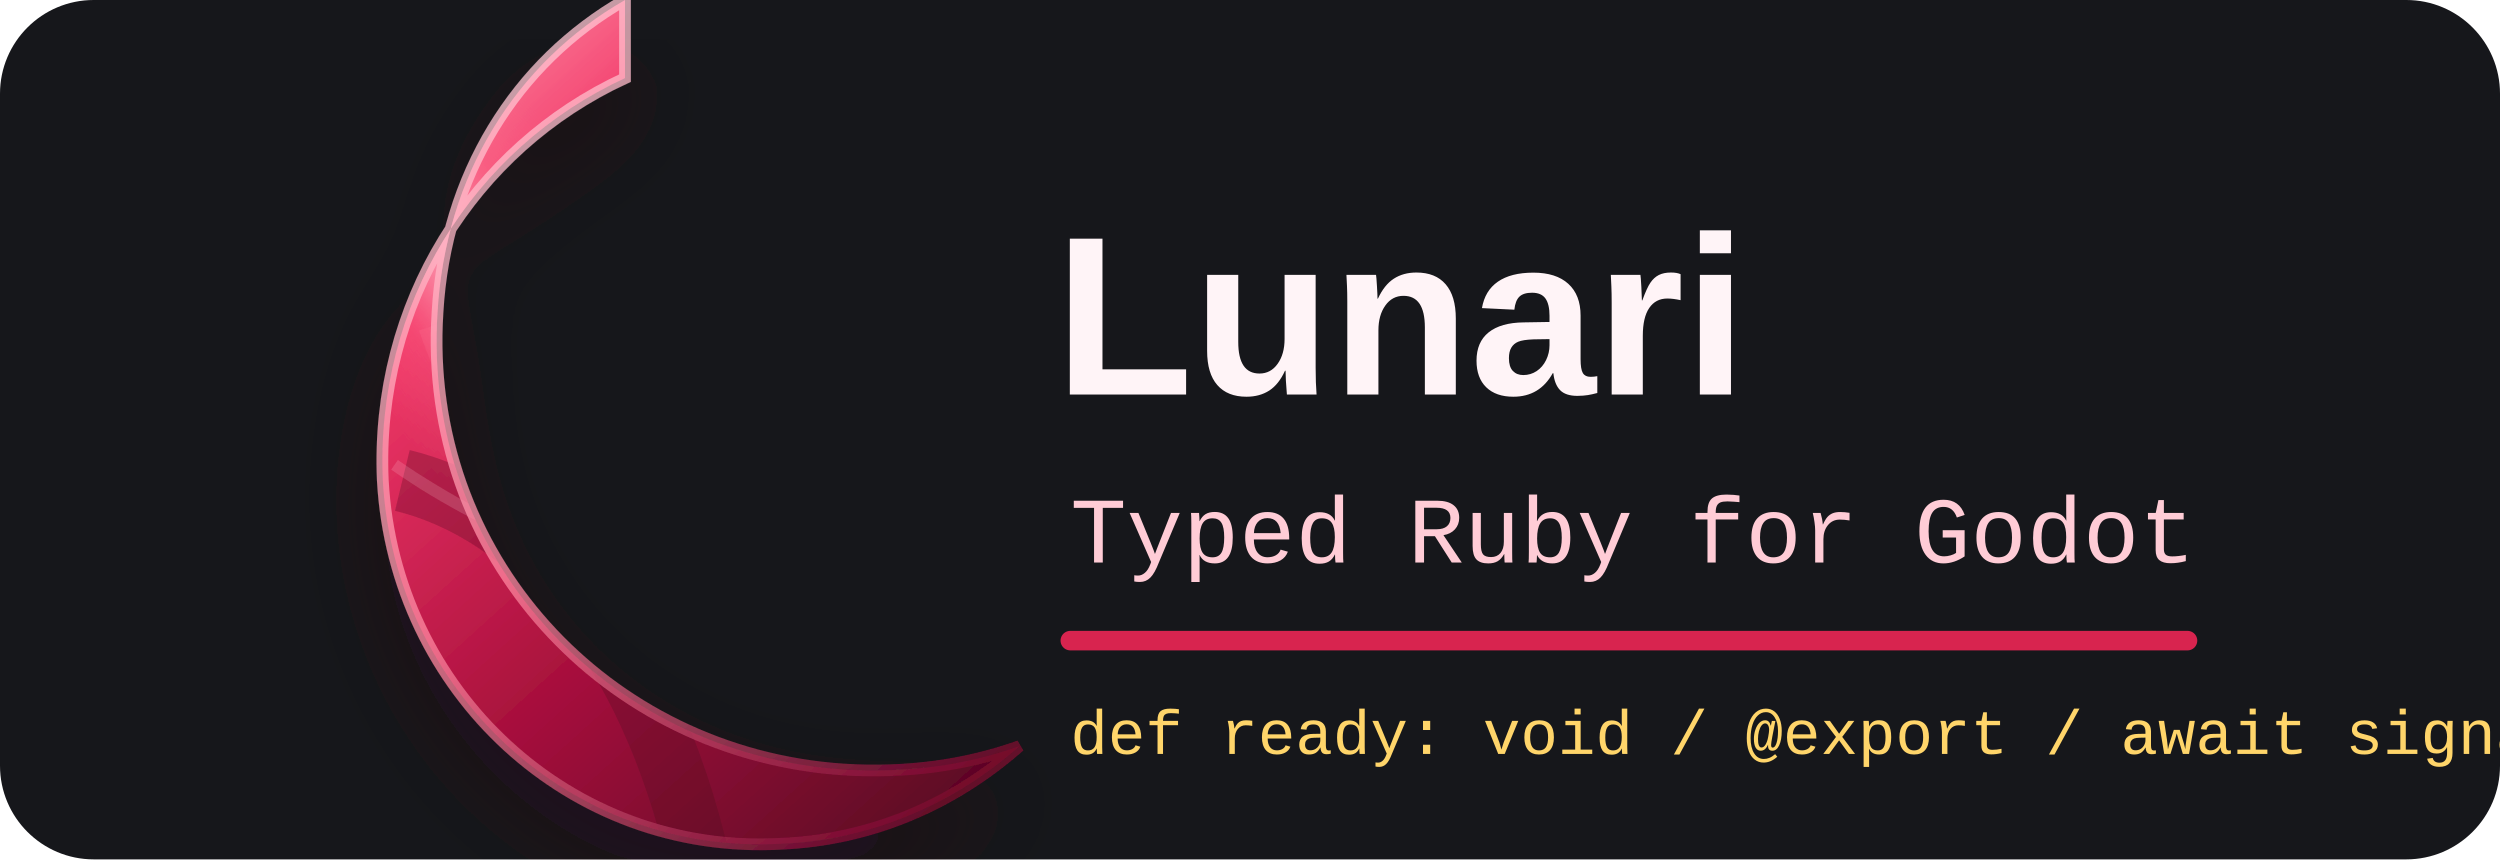
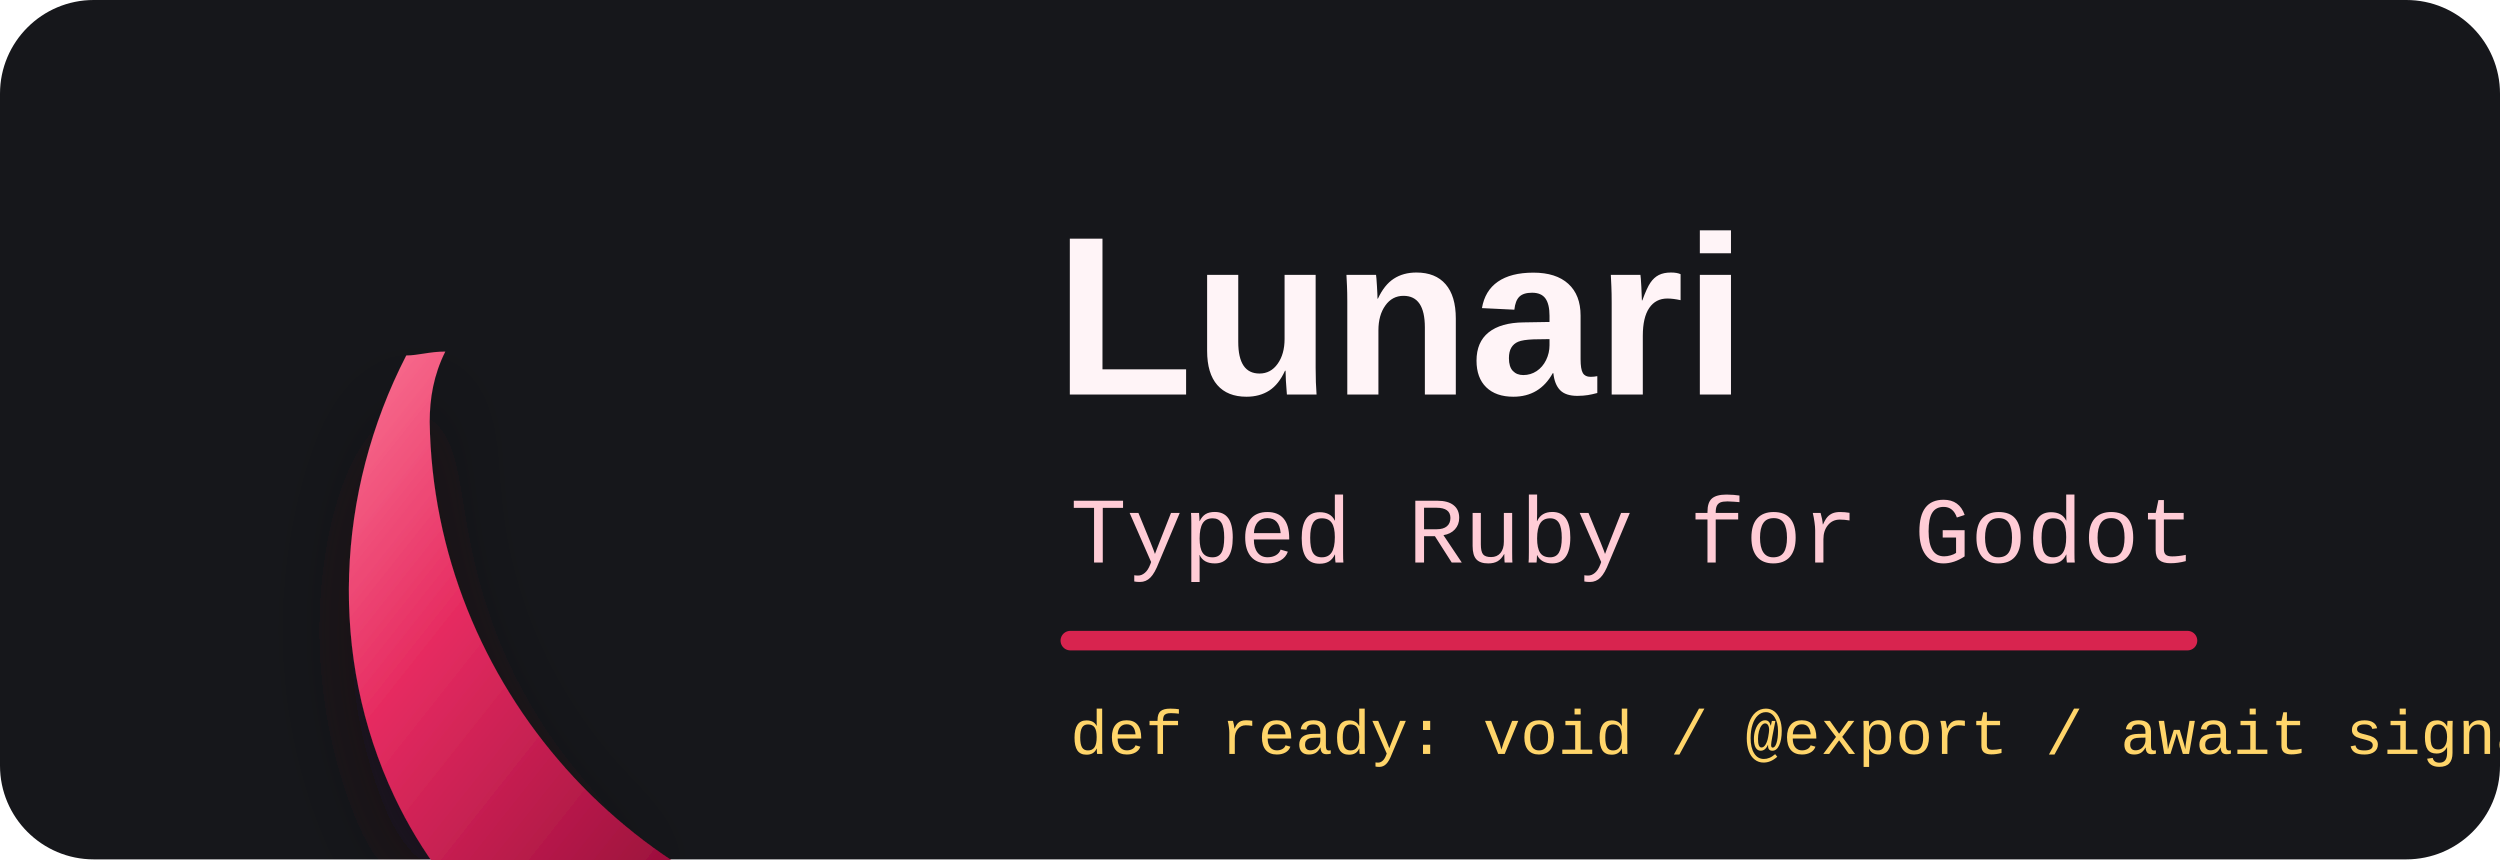
<svg xmlns="http://www.w3.org/2000/svg" viewBox="0 0 640 220" role="img" aria-labelledby="title desc">
  <defs>
-     <linearGradient id="ruby-main" x1="80" y1="24" x2="250" y2="212" gradientUnits="userSpaceOnUse">
-       <stop offset="0" stop-color="#ff9aae" />
-       <stop offset="0.24" stop-color="#f23868" />
-       <stop offset="0.58" stop-color="#ad123f" />
-       <stop offset="1" stop-color="#560522" />
+     <linearGradient id="ruby-main" x1="78" y1="80" x2="252" y2="218" gradientUnits="userSpaceOnUse">
+       <stop offset="0" stop-color="#ff87a0" />
+       <stop offset="0.35" stop-color="#e62c61" />
+       <stop offset="0.72" stop-color="#9d103d" />
+       <stop offset="1" stop-color="#4c061f" />
    </linearGradient>
-     <radialGradient id="ruby-glow" cx="0" cy="0" r="1" gradientUnits="userSpaceOnUse" gradientTransform="translate(122 72) rotate(58) scale(92 38)">
-       <stop offset="0" stop-color="#ffe2e8" stop-opacity="0.75" />
-       <stop offset="0.55" stop-color="#ff6f8d" stop-opacity="0.28" />
-       <stop offset="1" stop-color="#ff6f8d" stop-opacity="0" />
-     </radialGradient>
-     <linearGradient id="ruby-edge" x1="96" y1="26" x2="244" y2="202" gradientUnits="userSpaceOnUse">
-       <stop offset="0" stop-color="#ffd2dc" />
-       <stop offset="0.5" stop-color="#ff87a0" />
-       <stop offset="1" stop-color="#7d082f" />
-     </linearGradient>
-     <clipPath id="crescent-clip">
-       <path d="M160 20c-39 18-64 58-62 103 3 54 48 96 102 93 23-1 44-10 61-25-14 5-29 7-45 6-61-4-108-55-104-117 2-35 20-64 48-80Z" />
-     </clipPath>
    <filter id="soft-shadow" x="-20%" y="-20%" width="140%" height="140%">
-       <feDropShadow dx="0" dy="10" stdDeviation="12" flood-color="#300516" flood-opacity="0.38" />
+       <feDropShadow dx="0" dy="10" stdDeviation="12" flood-color="#300516" flood-opacity="0.34" />
    </filter>
  </defs>
  <rect width="640" height="220" rx="24" fill="#16171b" />
  <g filter="url(#soft-shadow)">
-     <path d="M160 20c-39 18-64 58-62 103 3 54 48 96 102 93 23-1 44-10 61-25-14 5-29 7-45 6-61-4-108-55-104-117 2-35 20-64 48-80Z" fill="url(#ruby-main)" />
-     <g clip-path="url(#crescent-clip)">
-       <path d="M84 12h188v224H84Z" fill="url(#ruby-glow)" />
-       <path d="M103 123c33 8 63 41 76 98" fill="none" stroke="#4d061f" stroke-opacity="0.28" stroke-width="16" />
-       <path d="M112 83c18 52 63 91 132 106" fill="none" stroke="#ff7f9a" stroke-opacity="0.18" stroke-width="10" />
-       <path d="M101 119c26 18 57 30 92 34" fill="none" stroke="#ffd0da" stroke-opacity="0.18" stroke-width="3" />
-     </g>
-     <path d="M160 20c-39 18-64 58-62 103 3 54 48 96 102 93 23-1 44-10 61-25-14 5-29 7-45 6-61-4-108-55-104-117 2-35 20-64 48-80Z" fill="none" stroke="url(#ruby-edge)" stroke-opacity="0.75" stroke-width="3" />
+     <path d="M104 91c-18 35-20 77-3 113 27 57 95 82 154 57 16-7 30-16 42-29-21 9-44 13-67 10-68-9-119-67-120-134 0-6 1-12 4-18-4 0-7 1-10 1Z" fill="url(#ruby-main)" />
  </g>
  <text x="270" y="101" fill="#fff4f7" font-family="Segoe UI, Arial, sans-serif" font-size="58" font-weight="700" letter-spacing="0">Lunari</text>
  <text x="274" y="144" fill="#ffccd6" font-family="Consolas, 'Courier New', monospace" font-size="24">Typed Ruby for Godot</text>
  <path d="M274 164h286" stroke="#d8244f" stroke-width="5" stroke-linecap="round" />
  <text x="274" y="193" fill="#ffd56a" font-family="Consolas, 'Courier New', monospace" font-size="16">def ready: void / @export / await signal</text>
</svg>
